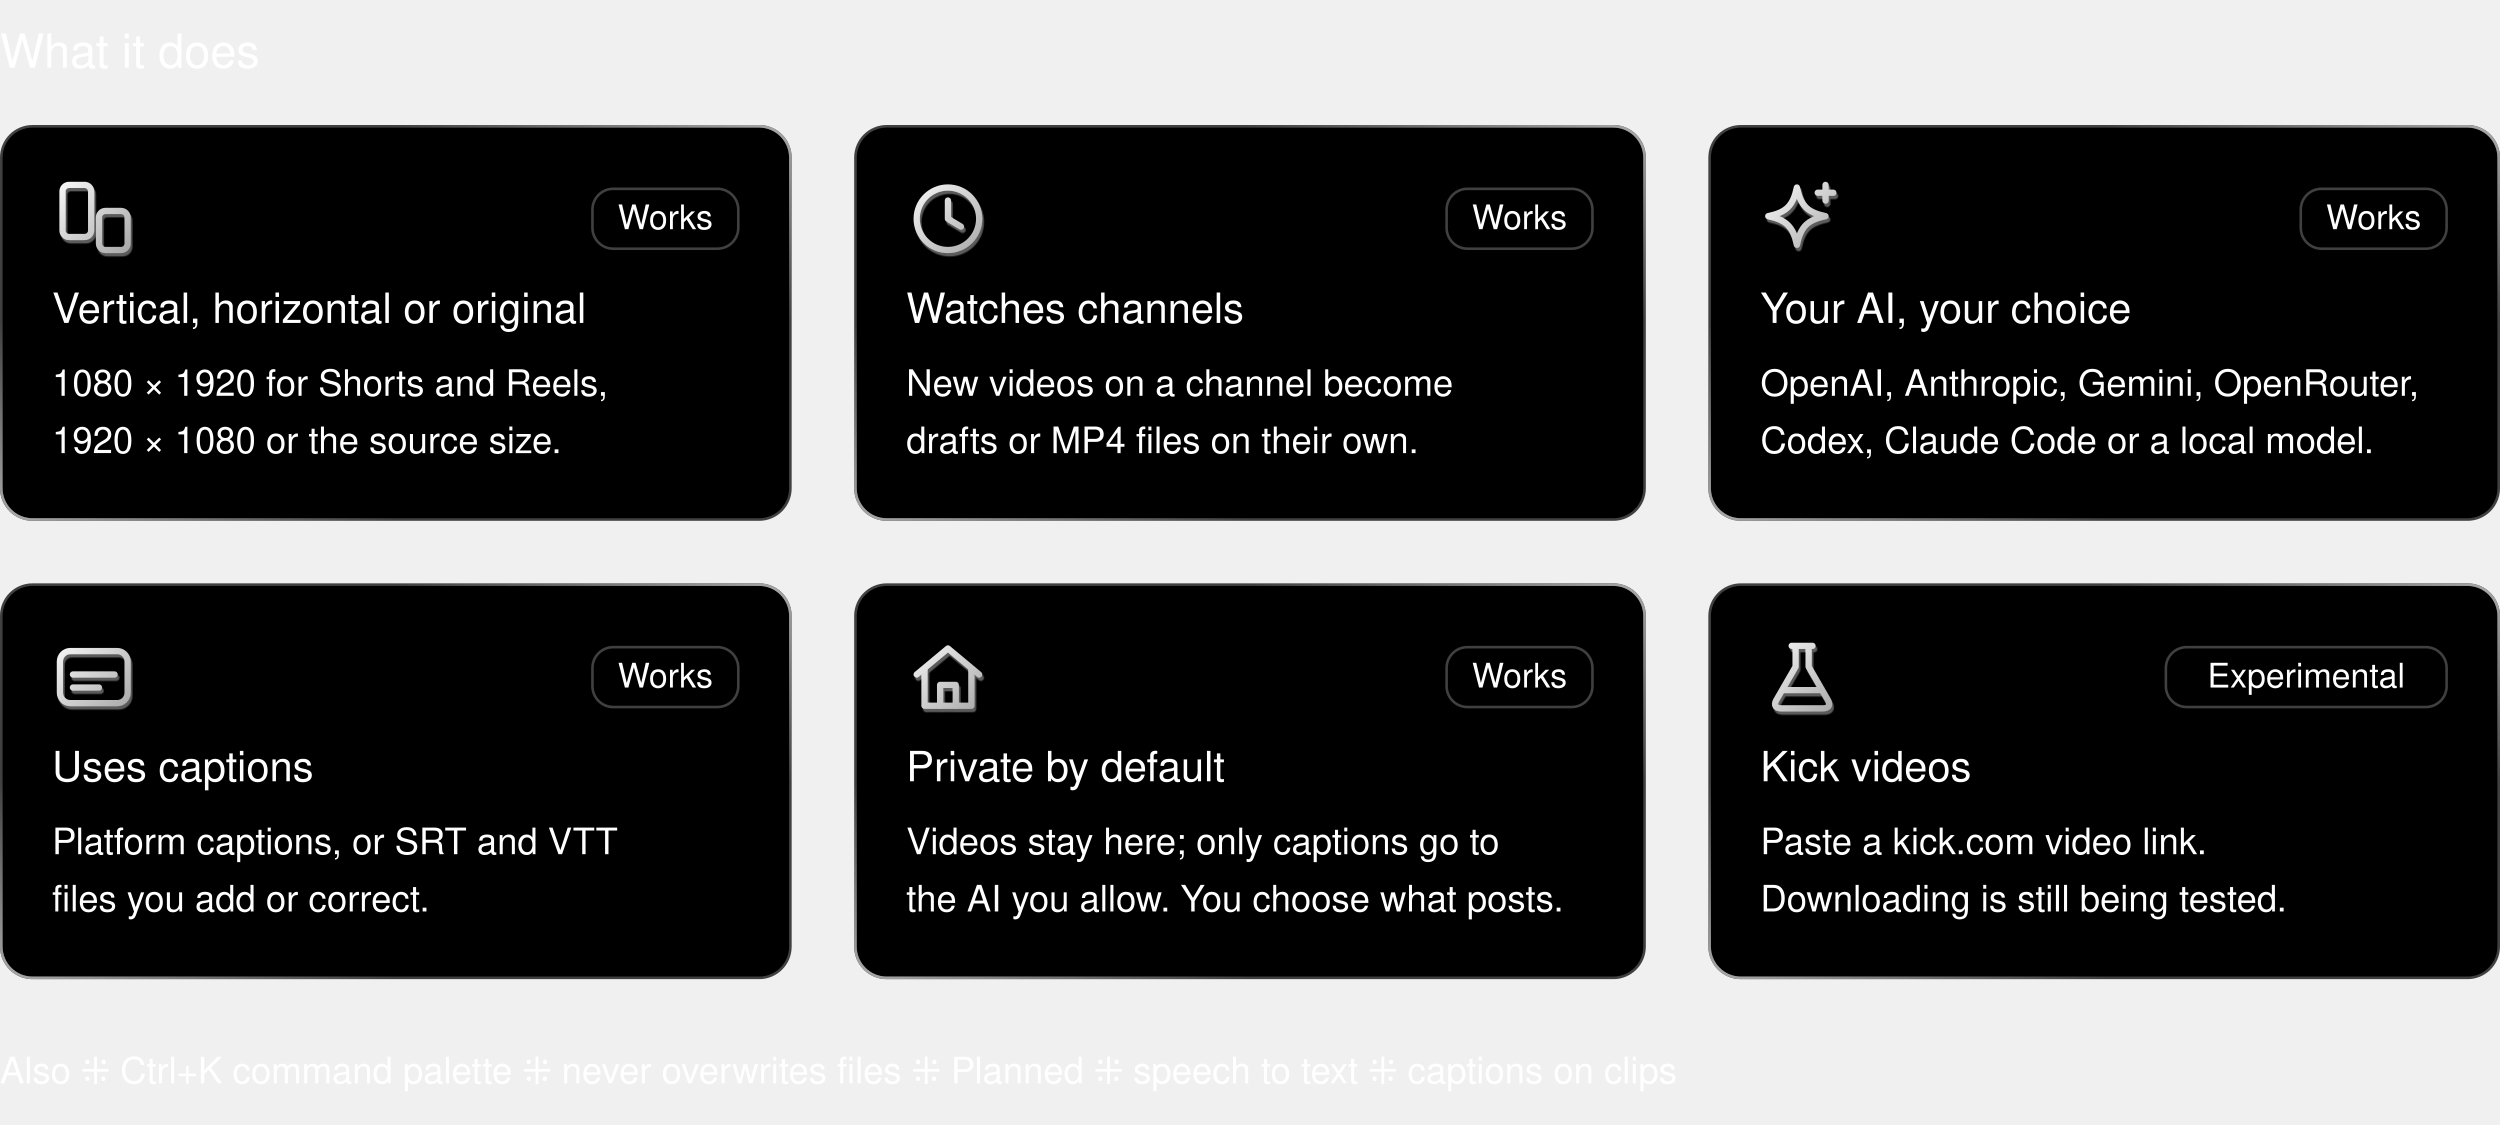
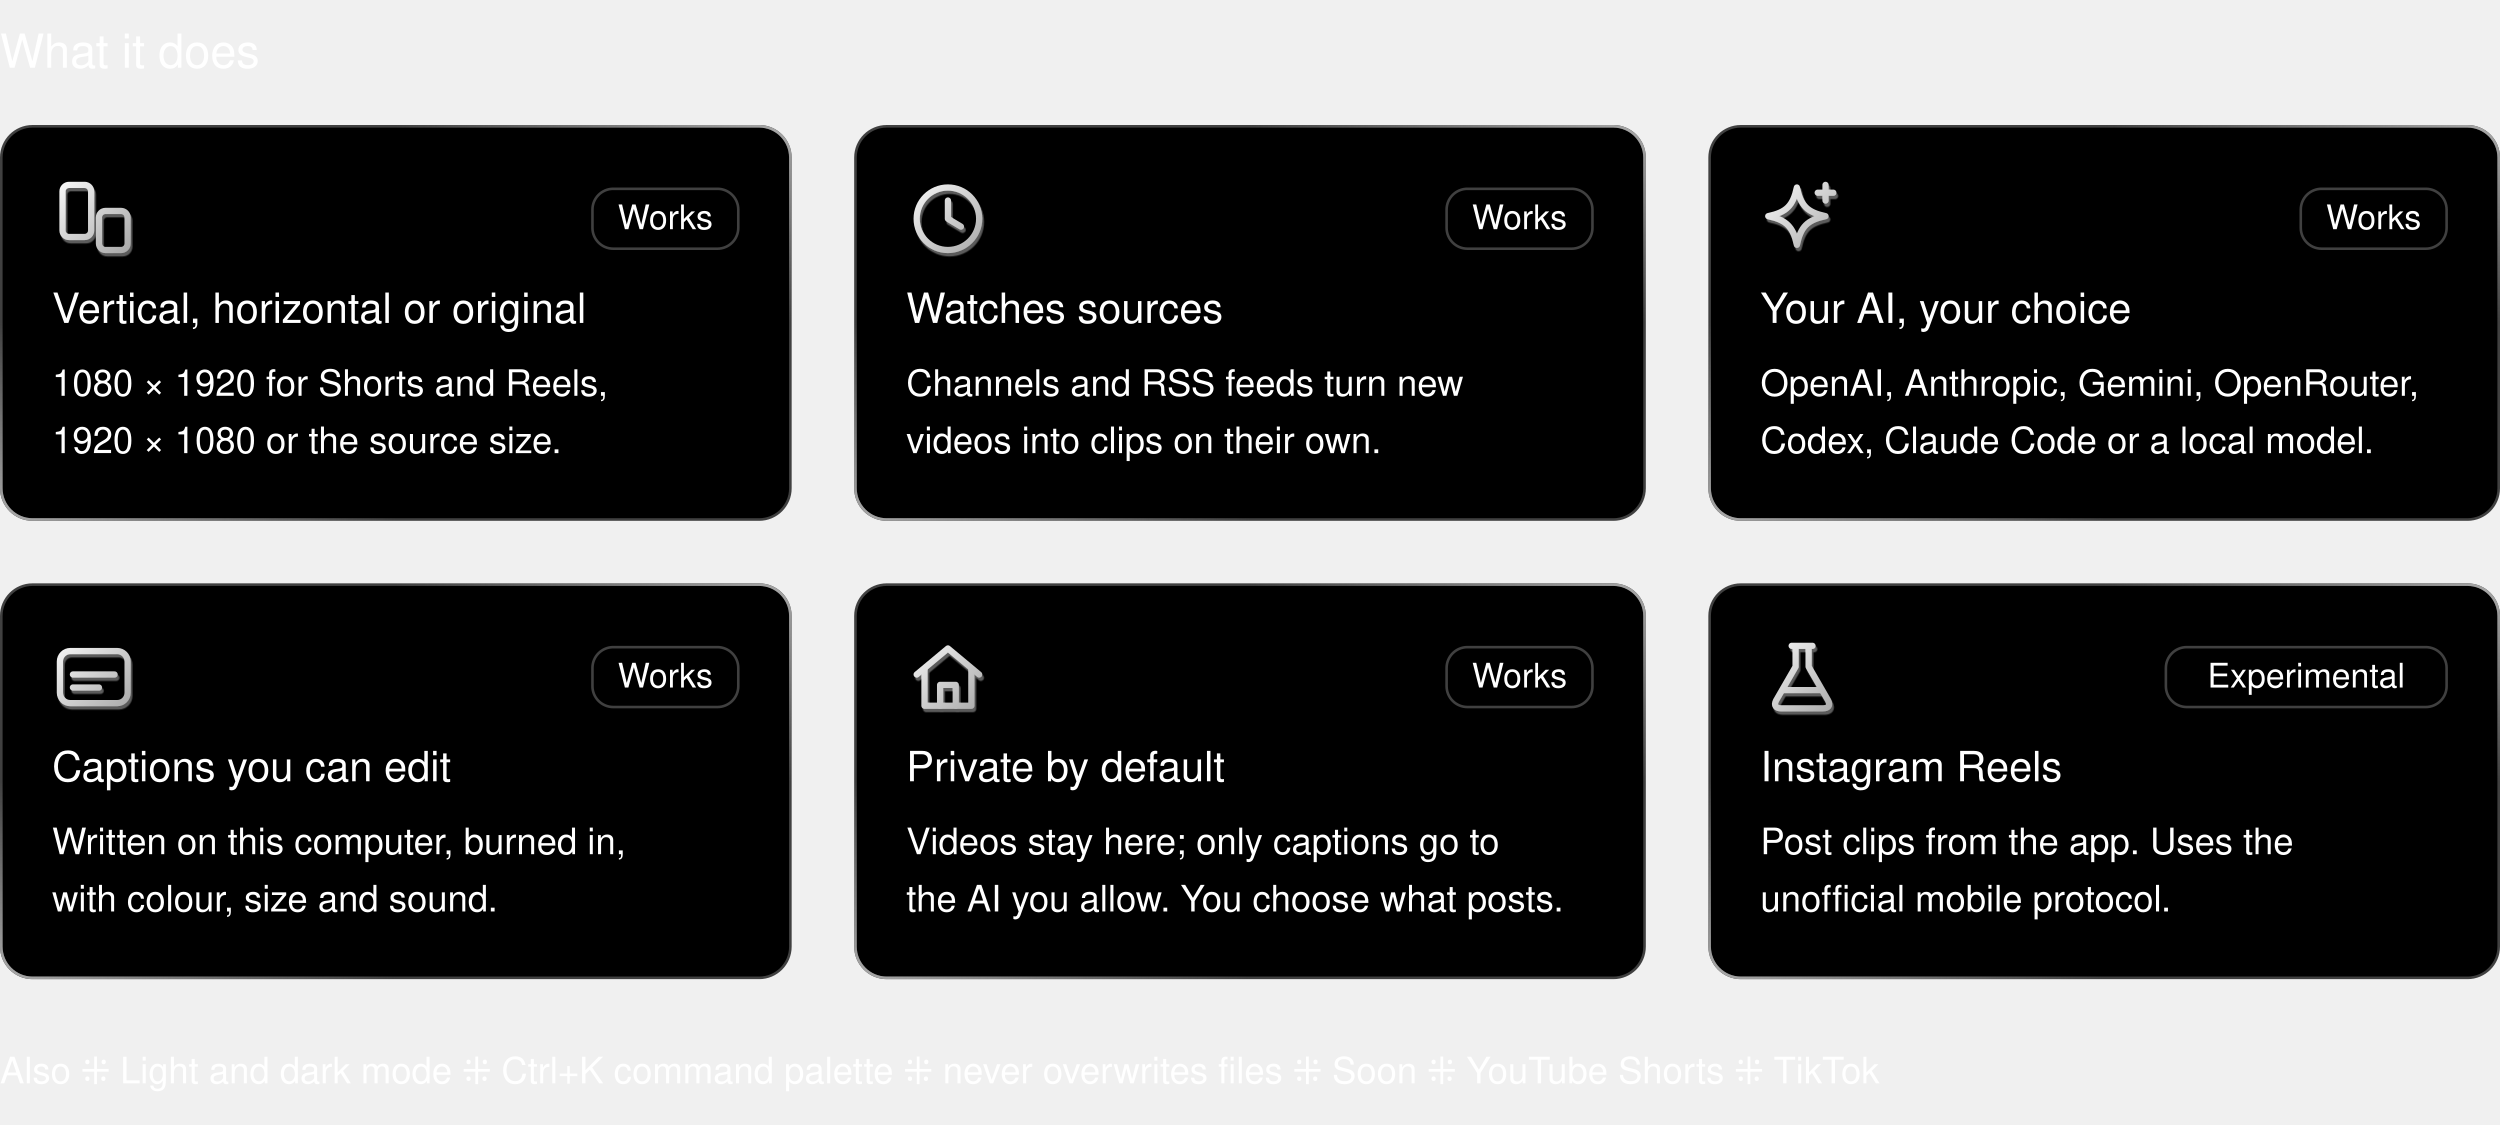
<svg xmlns="http://www.w3.org/2000/svg" width="960" height="432" viewBox="0 0 960 432" role="img" aria-label="What it does">
  <defs>
    <radialGradient id="tr" cx="1" cy="0" r="0.5" gradientUnits="objectBoundingBox">
      <stop offset="0" stop-color="#a9a9a9" />
      <stop offset="1" stop-color="#a9a9a9" stop-opacity="0" />
    </radialGradient>
    <radialGradient id="bl" cx="0" cy="1" r="0.5" gradientUnits="objectBoundingBox">
      <stop offset="0" stop-color="#a9a9a9" />
      <stop offset="1" stop-color="#a9a9a9" stop-opacity="0" />
    </radialGradient>
    <linearGradient id="face" x1="0" y1="0" x2="1" y2="1">
      <stop offset="0" stop-color="#ffffff" />
      <stop offset="1" stop-color="#a0a0a0" />
    </linearGradient>
    <linearGradient id="iface" x1="0" y1="0" x2="32" y2="32" gradientUnits="userSpaceOnUse">
      <stop offset="0" stop-color="#ffffff" />
      <stop offset="1" stop-color="#a0a0a0" />
    </linearGradient>
    <filter id="idepth" x="-20%" y="-20%" width="150%" height="150%">
      <feDropShadow dx="0.64" dy="1.28" stdDeviation="0.16" flood-color="#606060" flood-opacity="0.95" />
    </filter>
  </defs>
  <text x="0" y="26" font-size="18" font-weight="400" fill="#ffffff" text-anchor="start" font-family="&quot;Helvetica Neue&quot;, Helvetica, Arial, sans-serif">What it does</text>
  <rect x="0.5" y="48.5" width="303.0" height="151" rx="12" fill="#000000" stroke="#404040" />
  <rect x="0.5" y="48.5" width="303.0" height="151" rx="12" fill="none" stroke="url(#tr)" />
  <rect x="0.5" y="48.5" width="303.0" height="151" rx="12" fill="none" stroke="url(#bl)" />
  <svg x="20.0" y="68" width="32" height="32" viewBox="0 0 32 32" aria-hidden="true">
    <g fill="none" stroke="url(#iface)" stroke-width="2.4" stroke-linecap="round" stroke-linejoin="round" filter="url(#idepth)">
      <rect x="4" y="3" width="11" height="20" rx="2.5" />
      <rect x="18" y="13" width="11" height="15" rx="2.5" />
    </g>
  </svg>
  <rect x="227.5" y="72.5" width="56.0" height="23" rx="8" fill="none" stroke="#404040" />
  <text x="255.5" y="88" font-size="13" font-weight="400" fill="#ffffff" text-anchor="middle" font-family="&quot;Helvetica Neue&quot;, Helvetica, Arial, sans-serif">Works</text>
  <text x="20.0" y="124" font-size="16" font-weight="500" fill="#ffffff" text-anchor="start" font-family="&quot;Helvetica Neue&quot;, Helvetica, Arial, sans-serif">Vertical, horizontal or original</text>
  <text x="20.0" y="152" font-size="14" font-weight="400" fill="#ffffff" text-anchor="start" font-family="&quot;Helvetica Neue&quot;, Helvetica, Arial, sans-serif">1080 × 1920 for Shorts and Reels,</text>
  <text x="20.0" y="174" font-size="14" font-weight="400" fill="#ffffff" text-anchor="start" font-family="&quot;Helvetica Neue&quot;, Helvetica, Arial, sans-serif">1920 × 1080 or the source size.</text>
  <rect x="328.5" y="48.5" width="303.0" height="151" rx="12" fill="#000000" stroke="#404040" />
  <rect x="328.5" y="48.5" width="303.0" height="151" rx="12" fill="none" stroke="url(#tr)" />
  <rect x="328.5" y="48.5" width="303.0" height="151" rx="12" fill="none" stroke="url(#bl)" />
  <svg x="348.0" y="68" width="32" height="32" viewBox="0 0 32 32" aria-hidden="true">
    <g fill="none" stroke="url(#iface)" stroke-width="2.4" stroke-linecap="round" stroke-linejoin="round" filter="url(#idepth)">
      <circle cx="16" cy="16" r="12" />
      <path d="M16 9 V16 L21 19" />
    </g>
  </svg>
  <rect x="555.5" y="72.5" width="56.0" height="23" rx="8" fill="none" stroke="#404040" />
  <text x="583.5" y="88" font-size="13" font-weight="400" fill="#ffffff" text-anchor="middle" font-family="&quot;Helvetica Neue&quot;, Helvetica, Arial, sans-serif">Works</text>
-   <text x="348.0" y="124" font-size="16" font-weight="500" fill="#ffffff" text-anchor="start" font-family="&quot;Helvetica Neue&quot;, Helvetica, Arial, sans-serif">Watches channels</text>
-   <text x="348.0" y="152" font-size="14" font-weight="400" fill="#ffffff" text-anchor="start" font-family="&quot;Helvetica Neue&quot;, Helvetica, Arial, sans-serif">New videos on a channel become</text>
-   <text x="348.0" y="174" font-size="14" font-weight="400" fill="#ffffff" text-anchor="start" font-family="&quot;Helvetica Neue&quot;, Helvetica, Arial, sans-serif">drafts or MP4 files on their own.</text>
+   <text x="348.0" y="124" font-size="16" font-weight="500" fill="#ffffff" text-anchor="start" font-family="&quot;Helvetica Neue&quot;, Helvetica, Arial, sans-serif">Watches sources</text>
+   <text x="348.0" y="152" font-size="14" font-weight="400" fill="#ffffff" text-anchor="start" font-family="&quot;Helvetica Neue&quot;, Helvetica, Arial, sans-serif">Channels and RSS feeds turn new</text>
+   <text x="348.0" y="174" font-size="14" font-weight="400" fill="#ffffff" text-anchor="start" font-family="&quot;Helvetica Neue&quot;, Helvetica, Arial, sans-serif">videos into clips on their own.</text>
  <rect x="656.5" y="48.5" width="303.0" height="151" rx="12" fill="#000000" stroke="#404040" />
  <rect x="656.5" y="48.5" width="303.0" height="151" rx="12" fill="none" stroke="url(#tr)" />
  <rect x="656.5" y="48.5" width="303.0" height="151" rx="12" fill="none" stroke="url(#bl)" />
  <svg x="676.0" y="68" width="32" height="32" viewBox="0 0 32 32" aria-hidden="true">
    <g fill="none" stroke="url(#iface)" stroke-width="2.4" stroke-linecap="round" stroke-linejoin="round" filter="url(#idepth)">
      <path d="M14 4 C15.5 11 18 13.5 25 15 C18 16.5 15.5 19 14 26 C12.5 19 10 16.5 3 15 C10 13.5 12.5 11 14 4 Z" />
      <path d="M25 3 V9 M22 6 H28" />
    </g>
  </svg>
  <rect x="883.5" y="72.5" width="56.0" height="23" rx="8" fill="none" stroke="#404040" />
  <text x="911.5" y="88" font-size="13" font-weight="400" fill="#ffffff" text-anchor="middle" font-family="&quot;Helvetica Neue&quot;, Helvetica, Arial, sans-serif">Works</text>
  <text x="676.0" y="124" font-size="16" font-weight="500" fill="#ffffff" text-anchor="start" font-family="&quot;Helvetica Neue&quot;, Helvetica, Arial, sans-serif">Your AI, your choice</text>
  <text x="676.0" y="152" font-size="14" font-weight="400" fill="#ffffff" text-anchor="start" font-family="&quot;Helvetica Neue&quot;, Helvetica, Arial, sans-serif">OpenAI, Anthropic, Gemini, OpenRouter,</text>
  <text x="676.0" y="174" font-size="14" font-weight="400" fill="#ffffff" text-anchor="start" font-family="&quot;Helvetica Neue&quot;, Helvetica, Arial, sans-serif">Codex, Claude Code or a local model.</text>
  <rect x="0.5" y="224.5" width="303.0" height="151" rx="12" fill="#000000" stroke="#404040" />
  <rect x="0.5" y="224.5" width="303.0" height="151" rx="12" fill="none" stroke="url(#tr)" />
  <rect x="0.5" y="224.5" width="303.0" height="151" rx="12" fill="none" stroke="url(#bl)" />
  <svg x="20.0" y="244" width="32" height="32" viewBox="0 0 32 32" aria-hidden="true">
    <g fill="none" stroke="url(#iface)" stroke-width="2.4" stroke-linecap="round" stroke-linejoin="round" filter="url(#idepth)">
      <rect x="3" y="6" width="26" height="20" rx="4" />
      <path d="M8 15 H24 M8 20 H18" />
    </g>
  </svg>
  <rect x="227.5" y="248.5" width="56.0" height="23" rx="8" fill="none" stroke="#404040" />
  <text x="255.5" y="264" font-size="13" font-weight="400" fill="#ffffff" text-anchor="middle" font-family="&quot;Helvetica Neue&quot;, Helvetica, Arial, sans-serif">Works</text>
-   <text x="20.0" y="300" font-size="16" font-weight="500" fill="#ffffff" text-anchor="start" font-family="&quot;Helvetica Neue&quot;, Helvetica, Arial, sans-serif">Uses captions</text>
-   <text x="20.0" y="328" font-size="14" font-weight="400" fill="#ffffff" text-anchor="start" font-family="&quot;Helvetica Neue&quot;, Helvetica, Arial, sans-serif">Platform captions, or SRT and VTT</text>
-   <text x="20.0" y="350" font-size="14" font-weight="400" fill="#ffffff" text-anchor="start" font-family="&quot;Helvetica Neue&quot;, Helvetica, Arial, sans-serif">files you add or correct.</text>
+   <text x="20.0" y="300" font-size="16" font-weight="500" fill="#ffffff" text-anchor="start" font-family="&quot;Helvetica Neue&quot;, Helvetica, Arial, sans-serif">Captions you can edit</text>
+   <text x="20.0" y="328" font-size="14" font-weight="400" fill="#ffffff" text-anchor="start" font-family="&quot;Helvetica Neue&quot;, Helvetica, Arial, sans-serif">Written on this computer, burned in,</text>
+   <text x="20.0" y="350" font-size="14" font-weight="400" fill="#ffffff" text-anchor="start" font-family="&quot;Helvetica Neue&quot;, Helvetica, Arial, sans-serif">with colour, size and sound.</text>
  <rect x="328.5" y="224.5" width="303.0" height="151" rx="12" fill="#000000" stroke="#404040" />
  <rect x="328.5" y="224.5" width="303.0" height="151" rx="12" fill="none" stroke="url(#tr)" />
  <rect x="328.5" y="224.5" width="303.0" height="151" rx="12" fill="none" stroke="url(#bl)" />
  <svg x="348.0" y="244" width="32" height="32" viewBox="0 0 32 32" aria-hidden="true">
    <g fill="none" stroke="url(#iface)" stroke-width="2.4" stroke-linecap="round" stroke-linejoin="round" filter="url(#idepth)">
      <path d="M4 15 L16 5 L28 15" />
      <path d="M7 13 V27 H25 V13" />
      <path d="M13 27 V19 H19 V27" />
    </g>
  </svg>
  <rect x="555.5" y="248.5" width="56.0" height="23" rx="8" fill="none" stroke="#404040" />
  <text x="583.5" y="264" font-size="13" font-weight="400" fill="#ffffff" text-anchor="middle" font-family="&quot;Helvetica Neue&quot;, Helvetica, Arial, sans-serif">Works</text>
  <text x="348.0" y="300" font-size="16" font-weight="500" fill="#ffffff" text-anchor="start" font-family="&quot;Helvetica Neue&quot;, Helvetica, Arial, sans-serif">Private by default</text>
  <text x="348.0" y="328" font-size="14" font-weight="400" fill="#ffffff" text-anchor="start" font-family="&quot;Helvetica Neue&quot;, Helvetica, Arial, sans-serif">Videos stay here; only captions go to</text>
  <text x="348.0" y="350" font-size="14" font-weight="400" fill="#ffffff" text-anchor="start" font-family="&quot;Helvetica Neue&quot;, Helvetica, Arial, sans-serif">the AI you allow. You choose what posts.</text>
  <rect x="656.5" y="224.5" width="303.0" height="151" rx="12" fill="#000000" stroke="#404040" />
  <rect x="656.5" y="224.5" width="303.0" height="151" rx="12" fill="none" stroke="url(#tr)" />
  <rect x="656.5" y="224.5" width="303.0" height="151" rx="12" fill="none" stroke="url(#bl)" />
  <svg x="676.0" y="244" width="32" height="32" viewBox="0 0 32 32" aria-hidden="true">
    <g fill="none" stroke="url(#iface)" stroke-width="2.4" stroke-linecap="round" stroke-linejoin="round" filter="url(#idepth)">
      <path d="M12 4 H20 M13.5 4 V12 L6 25 C5 27 6 28 8 28 H24 C26 28 27 27 26 25 L18.5 12 V4" />
      <path d="M9 21 H23" />
    </g>
  </svg>
  <rect x="831.7" y="248.5" width="107.8" height="23" rx="8" fill="none" stroke="#404040" />
  <text x="885.6" y="264" font-size="13" font-weight="400" fill="#ffffff" text-anchor="middle" font-family="&quot;Helvetica Neue&quot;, Helvetica, Arial, sans-serif">Experimental</text>
-   <text x="676.0" y="300" font-size="16" font-weight="500" fill="#ffffff" text-anchor="start" font-family="&quot;Helvetica Neue&quot;, Helvetica, Arial, sans-serif">Kick videos</text>
-   <text x="676.0" y="328" font-size="14" font-weight="400" fill="#ffffff" text-anchor="start" font-family="&quot;Helvetica Neue&quot;, Helvetica, Arial, sans-serif">Paste a kick.com video link.</text>
-   <text x="676.0" y="350" font-size="14" font-weight="400" fill="#ffffff" text-anchor="start" font-family="&quot;Helvetica Neue&quot;, Helvetica, Arial, sans-serif">Downloading is still being tested.</text>
-   <text x="0" y="416" font-size="14" font-weight="400" fill="#ffffff" text-anchor="start" font-family="&quot;Helvetica Neue&quot;, Helvetica, Arial, sans-serif">Also ⁜ Ctrl+K command palette ⁜ never overwrites files ⁜ Planned ⁜ speech to text ⁜ captions on clips</text>
+   <text x="676.0" y="300" font-size="16" font-weight="500" fill="#ffffff" text-anchor="start" font-family="&quot;Helvetica Neue&quot;, Helvetica, Arial, sans-serif">Instagram Reels</text>
+   <text x="676.0" y="328" font-size="14" font-weight="400" fill="#ffffff" text-anchor="start" font-family="&quot;Helvetica Neue&quot;, Helvetica, Arial, sans-serif">Post clips from the app. Uses the</text>
+   <text x="676.0" y="350" font-size="14" font-weight="400" fill="#ffffff" text-anchor="start" font-family="&quot;Helvetica Neue&quot;, Helvetica, Arial, sans-serif">unofficial mobile protocol.</text>
+   <text x="0" y="416" font-size="14" font-weight="400" fill="#ffffff" text-anchor="start" font-family="&quot;Helvetica Neue&quot;, Helvetica, Arial, sans-serif">Also ⁜ Light and dark mode ⁜ Ctrl+K command palette ⁜ never overwrites files ⁜ Soon ⁜ YouTube Shorts ⁜ TikTok</text>
</svg>
